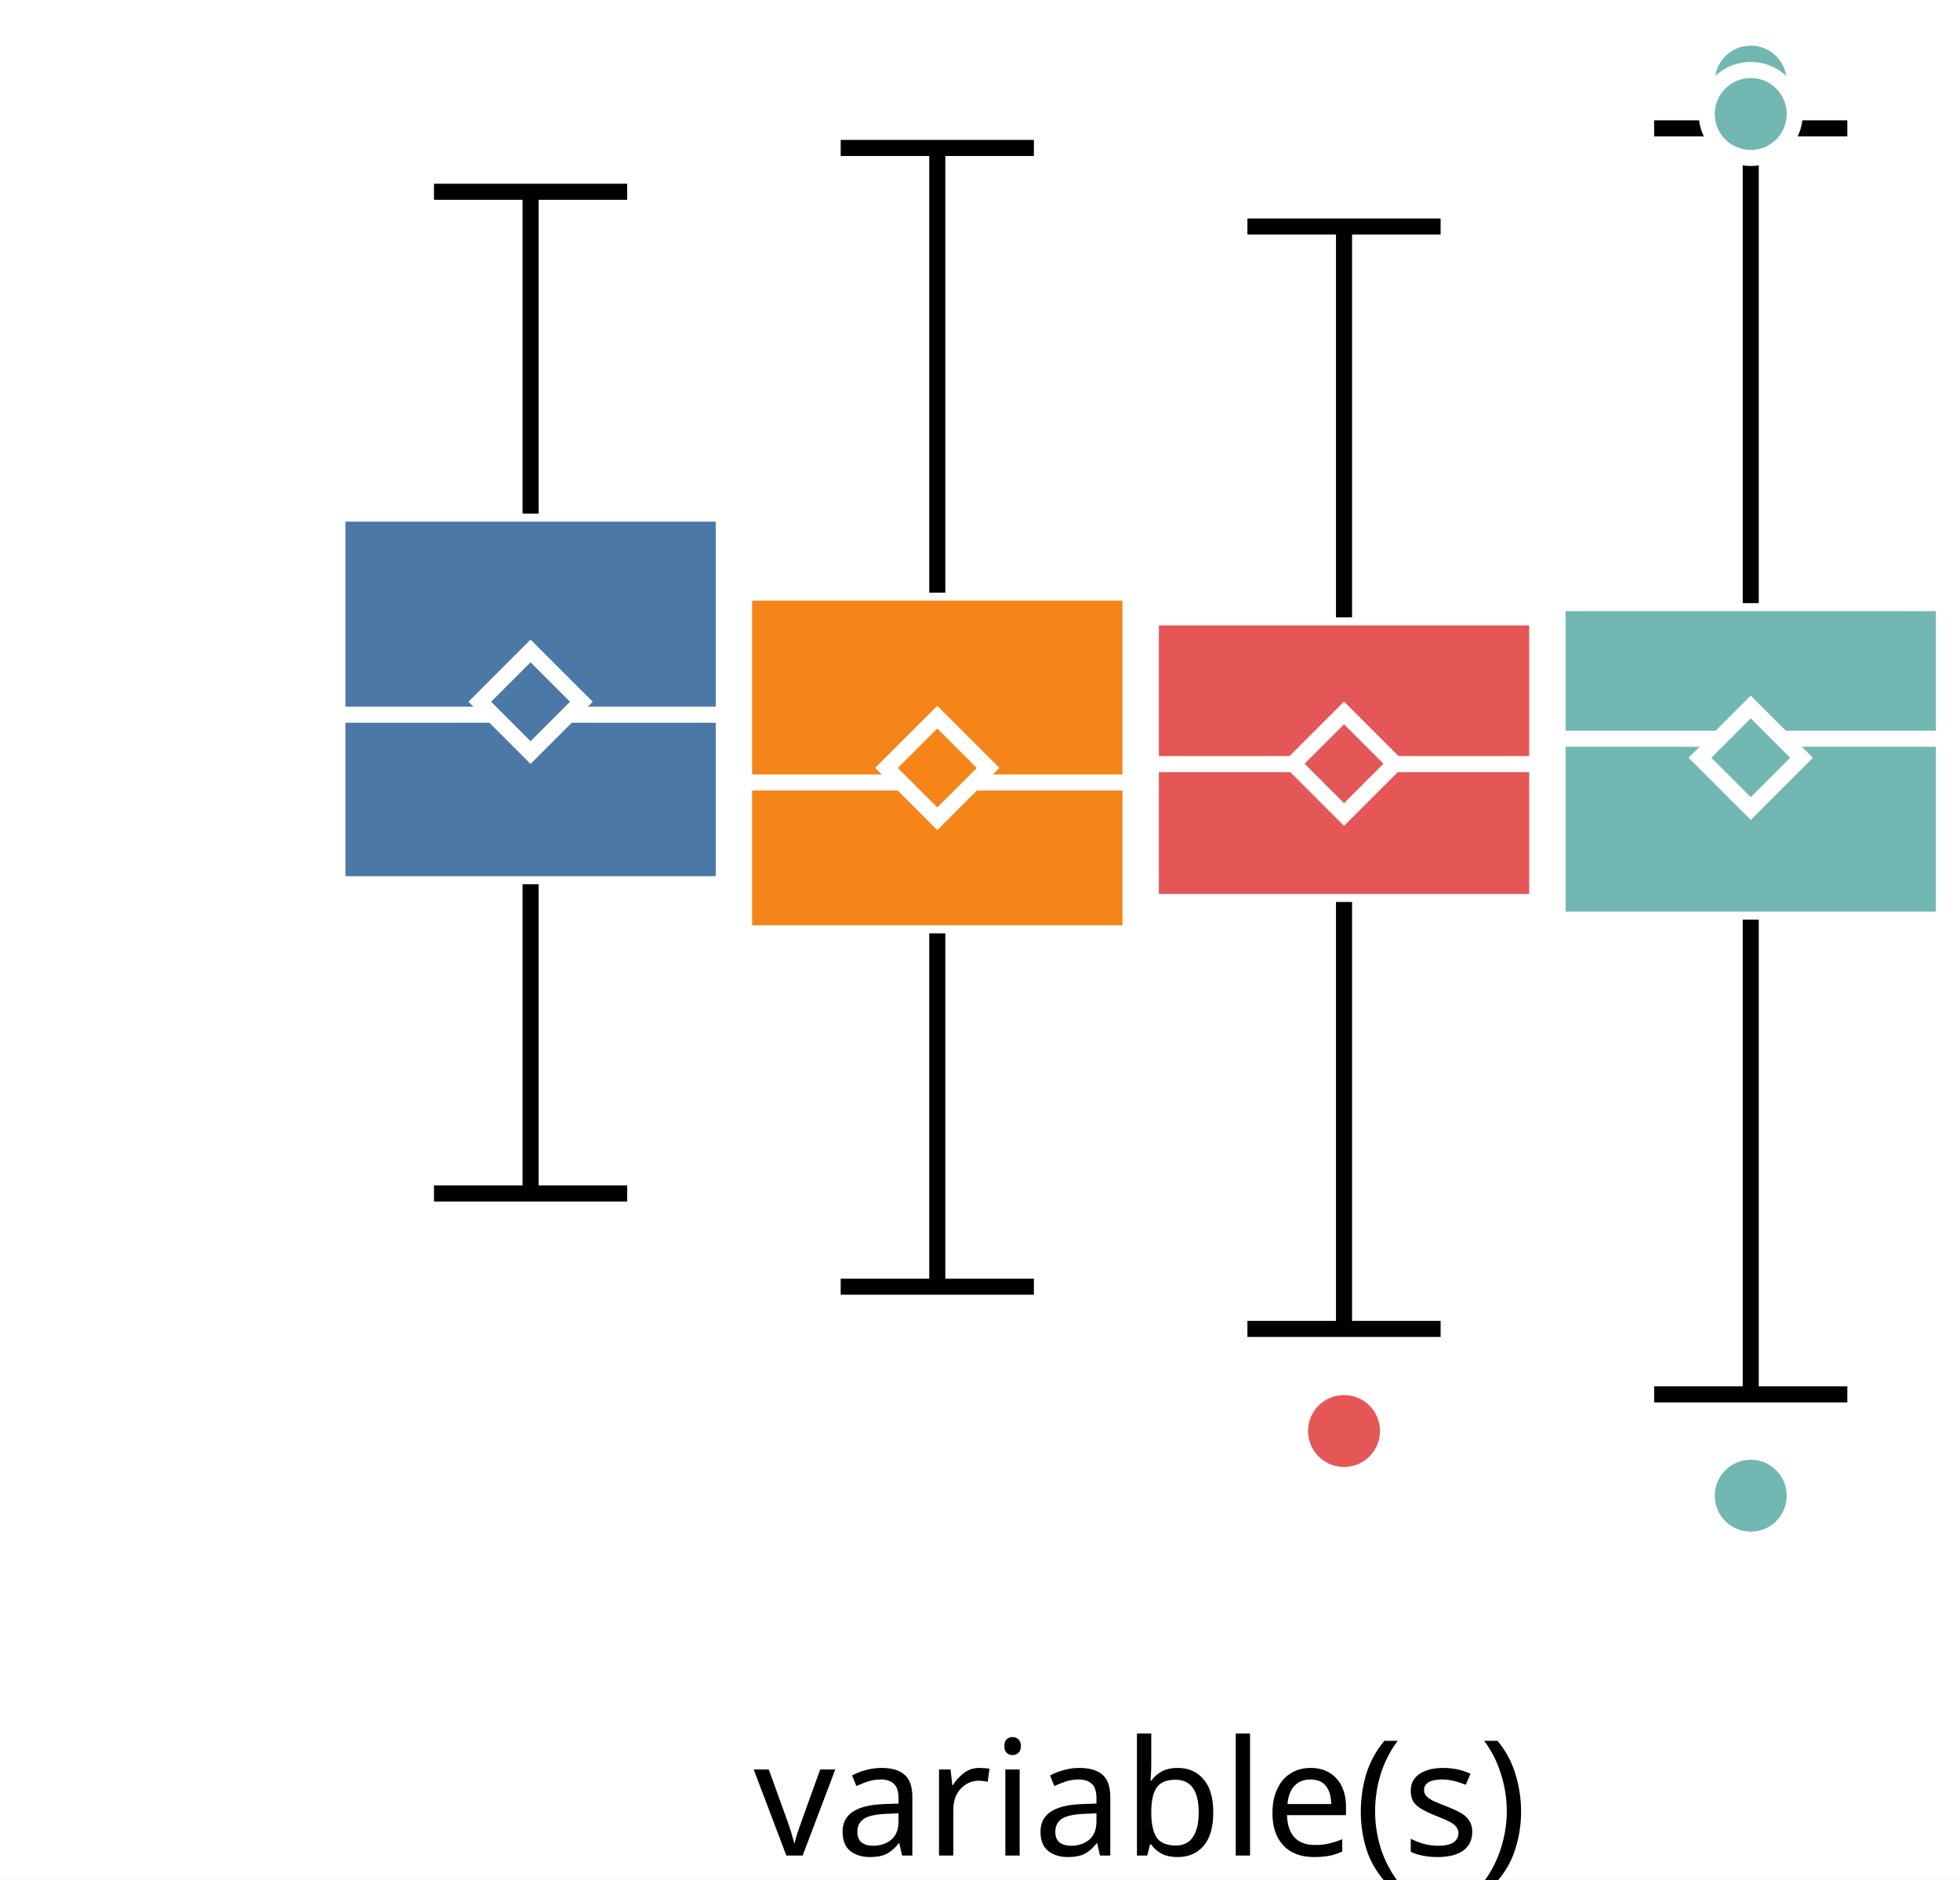
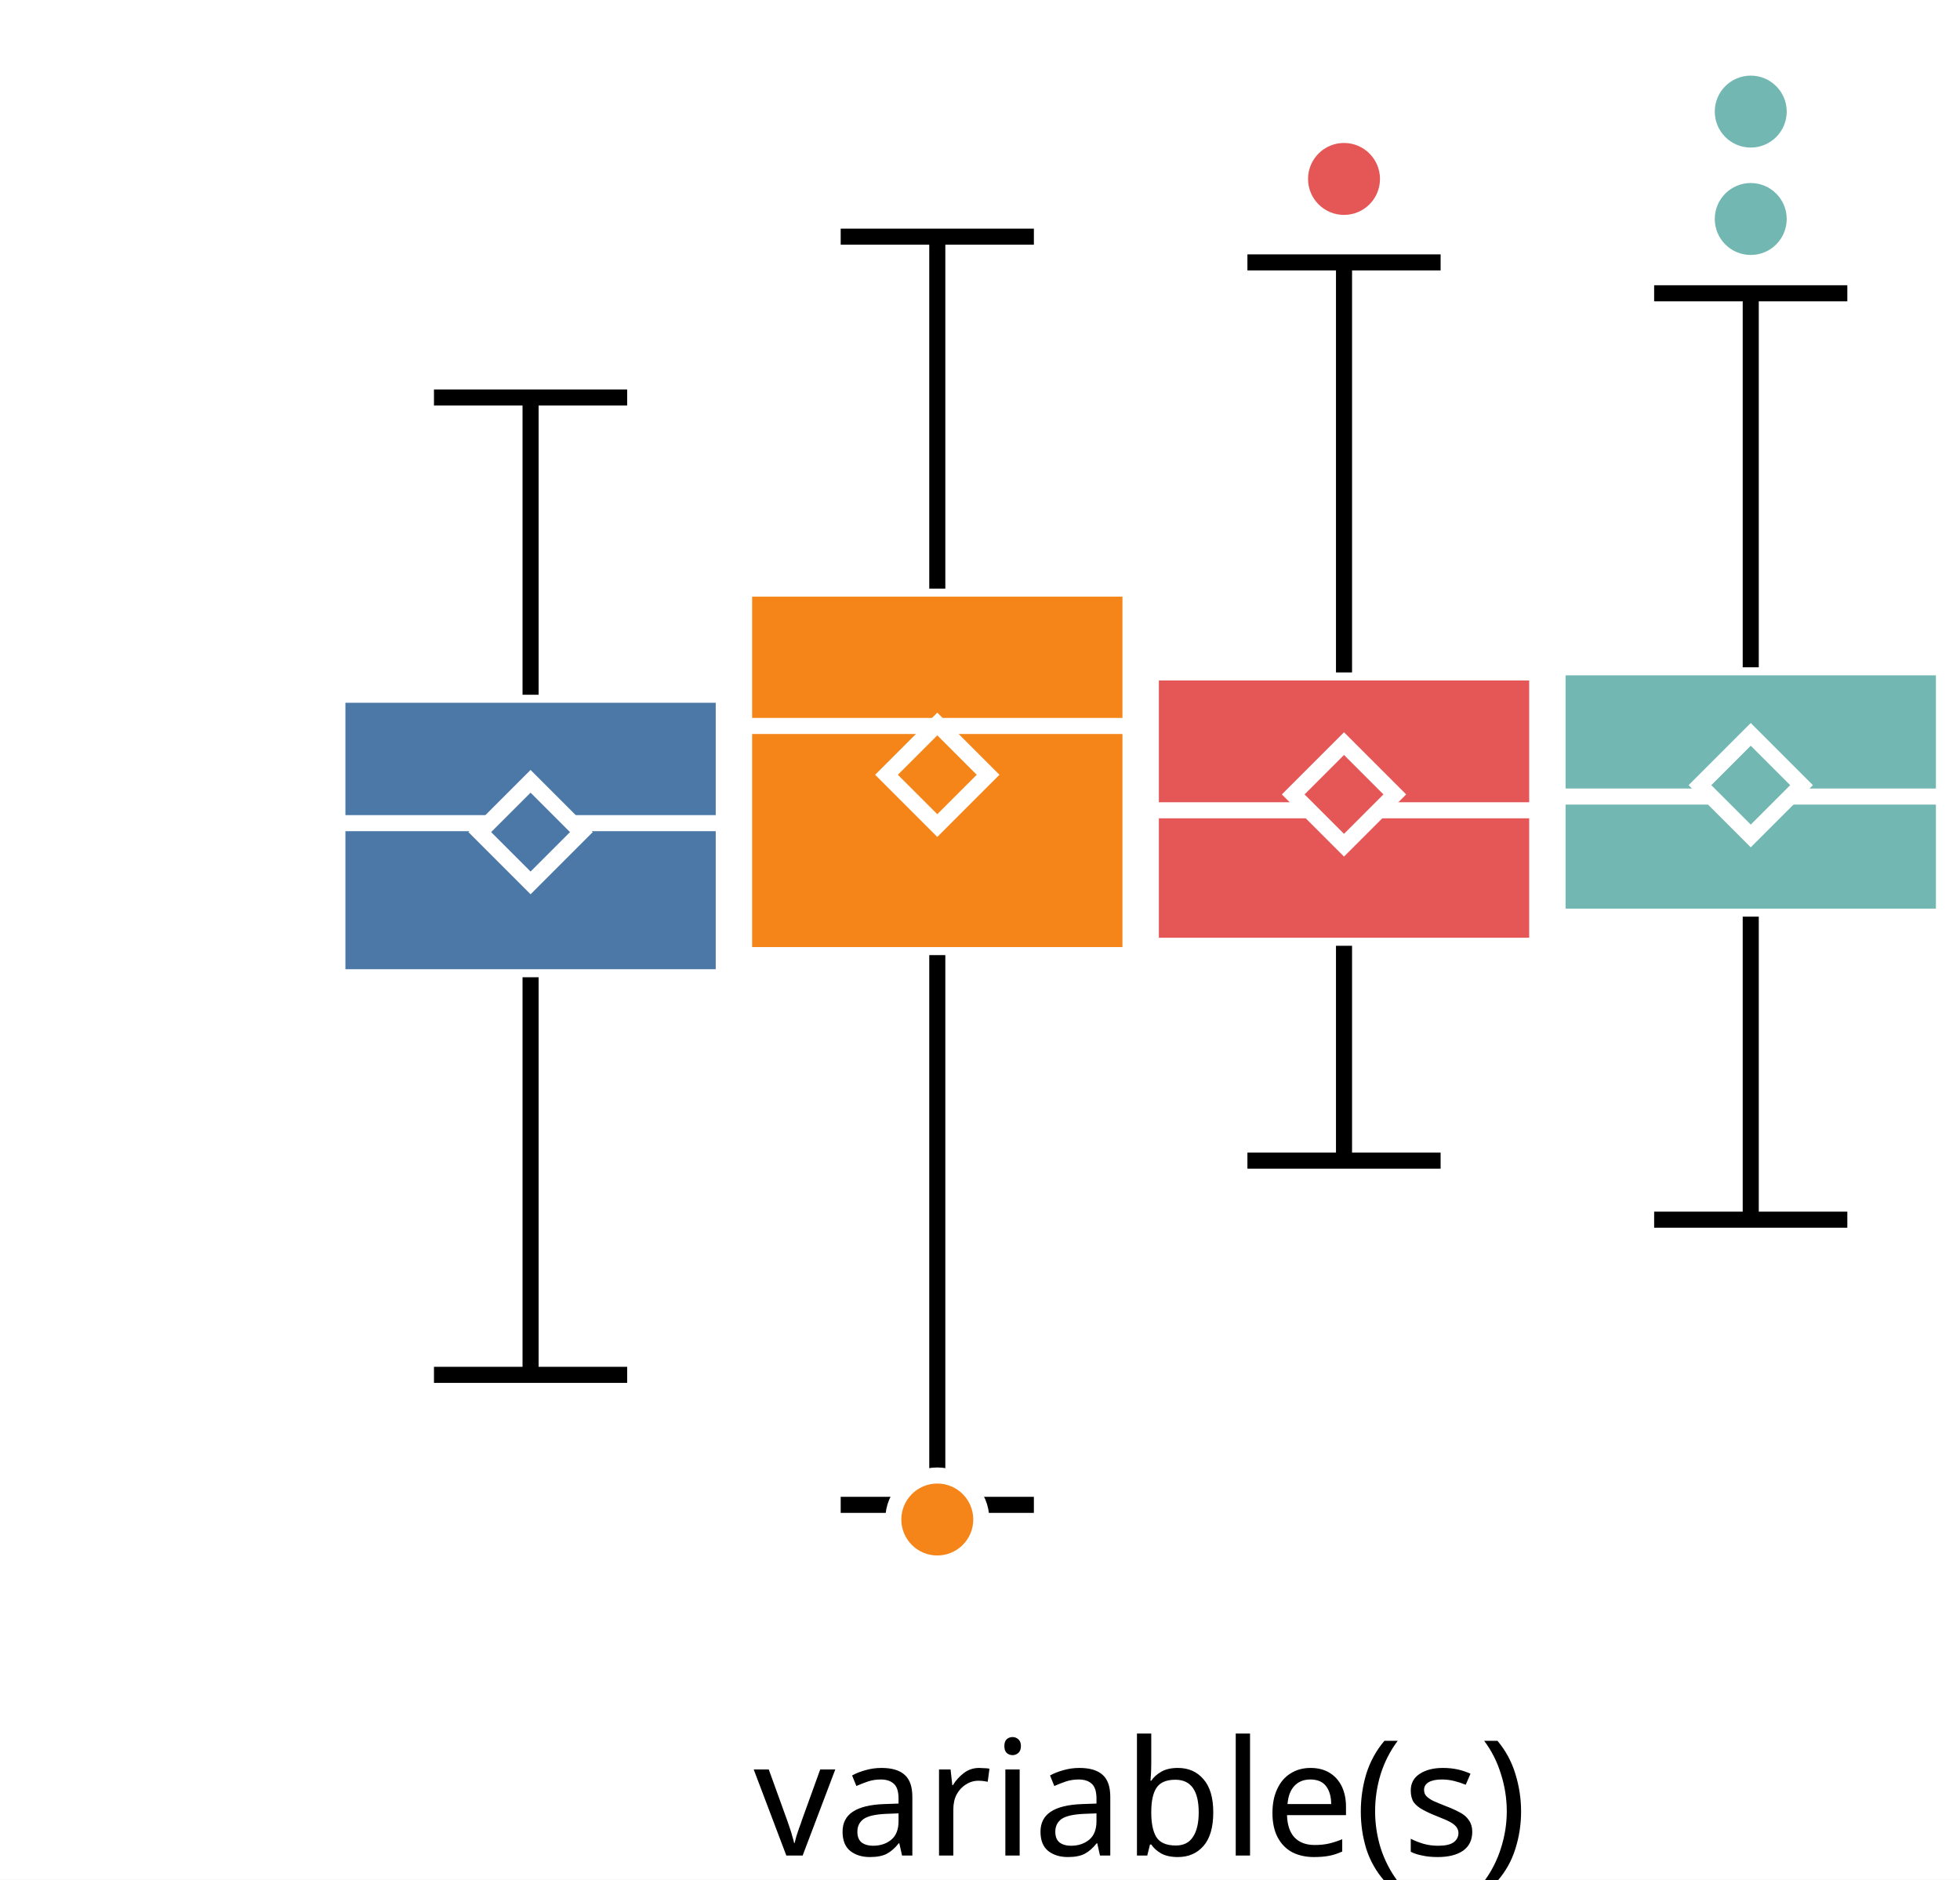
<svg xmlns="http://www.w3.org/2000/svg" version="1.1" class="marks" width="122" height="117" viewBox="0 0 122 117">
  <rect width="122" height="117" fill="white" />
  <g fill="none" stroke-miterlimit="10" transform="translate(21,0)">
    <g class="mark-group role-frame root" role="graphics-object" aria-roledescription="group mark container">
      <g transform="translate(0,0)">
        <path class="background" aria-hidden="true" d="M0,0h100v100h-100Z" />
        <g>
          <g class="mark-group role-axis" role="graphics-symbol" aria-roledescription="axis" aria-label="X-axis for a discrete scale with 1 value: variable(s)">
            <g transform="translate(0.5,100.5)">
              <path class="background" aria-hidden="true" d="M0,0h0v0h0Z" pointer-events="none" />
              <g>
                <g class="mark-rule role-axis-tick" pointer-events="none">
                  <line transform="translate(50,0)" x2="0" y2="5" stroke="white" stroke-width="1.01" opacity="1" />
                </g>
                <g class="mark-text role-axis-label" pointer-events="none">
                  <text text-anchor="middle" transform="translate(49.5,15)" font-family="sans-serif" font-size="10px" font-style="normal" font-weight="400" fill="black" opacity="1">variable(s)</text>
                </g>
              </g>
              <path class="foreground" aria-hidden="true" d="" pointer-events="none" display="none" />
            </g>
          </g>
-           <g class="mark-group role-axis" role="graphics-symbol" aria-roledescription="axis" aria-label="Y-axis for a linear scale with values from −4 to 3">
+           <g class="mark-group role-axis" role="graphics-symbol" aria-roledescription="axis" aria-label="Y-axis for a linear scale with values from −4 to 4">
            <g transform="translate(0.5,0.5)">
              <path class="background" aria-hidden="true" d="M0,0h0v0h0Z" pointer-events="none" />
              <g>
                <g class="mark-rule role-axis-tick" pointer-events="none">
-                   <line transform="translate(0,77)" x2="-5" y2="0" stroke="white" stroke-width="1.01" opacity="1" />
-                   <line transform="translate(0,46)" x2="-5" y2="0" stroke="white" stroke-width="1.01" opacity="1" />
-                   <line transform="translate(0,15)" x2="-5" y2="0" stroke="white" stroke-width="1.01" opacity="1" />
+                   <line transform="translate(0,79)" x2="-5" y2="0" stroke="white" stroke-width="1.01" opacity="1" />
+                   <line transform="translate(0,50)" x2="-5" y2="0" stroke="white" stroke-width="1.01" opacity="1" />
+                   <line transform="translate(0,21)" x2="-5" y2="0" stroke="white" stroke-width="1.01" opacity="1" />
                </g>
                <g class="mark-text role-axis-label" pointer-events="none">
-                   <text text-anchor="end" transform="translate(-7,79.92308)" font-family="sans-serif" font-size="10px" font-style="normal" font-weight="400" fill="white" opacity="1">−2</text>
-                   <text text-anchor="end" transform="translate(-7,49.15385)" font-family="sans-serif" font-size="10px" font-style="normal" font-weight="400" fill="white" opacity="1">0</text>
-                   <text text-anchor="end" transform="translate(-7,18.38462)" font-family="sans-serif" font-size="10px" font-style="normal" font-weight="400" fill="white" opacity="1">2</text>
+                   <text text-anchor="end" transform="translate(-7,81.57143)" font-family="sans-serif" font-size="10px" font-style="normal" font-weight="400" fill="white" opacity="1">−2</text>
+                   <text text-anchor="end" transform="translate(-7,53)" font-family="sans-serif" font-size="10px" font-style="normal" font-weight="400" fill="white" opacity="1">0</text>
+                   <text text-anchor="end" transform="translate(-7,24.42857)" font-family="sans-serif" font-size="10px" font-style="normal" font-weight="400" fill="white" opacity="1">2</text>
                </g>
              </g>
              <path class="foreground" aria-hidden="true" d="" pointer-events="none" display="none" />
            </g>
          </g>
          <g class="mark-group role-scope" role="graphics-object" aria-roledescription="group mark container">
            <g transform="translate(0,0)">
              <path class="background" aria-hidden="true" d="M0,0h0v0h0Z" />
              <g>
                <g class="mark-rect role-mark" role="graphics-symbol" aria-roledescription="rect mark container">
-                   <path d="M0,31.971h24.051v23.068h-24.051Z" fill="#4c78a8" stroke="white" stroke-width="1" opacity="1" />
-                   <path d="M25.316,36.889h24.051v21.207h-24.051Z" fill="#f58518" stroke="white" stroke-width="1" opacity="1" />
-                   <path d="M50.633,38.427h24.051v17.717h-24.051Z" fill="#e45756" stroke="white" stroke-width="1" opacity="1" />
-                   <path d="M75.949,37.541h24.051v19.701h-24.051Z" fill="#72b7b2" stroke="white" stroke-width="1" opacity="1" />
+                   <path d="M0,43.245h24.051v17.585h-24.051Z" fill="#4c78a8" stroke="white" stroke-width="1" opacity="1" />
+                   <path d="M25.316,36.639h24.051v22.813h-24.051Z" fill="#f58518" stroke="white" stroke-width="1" opacity="1" />
+                   <path d="M50.633,41.856h24.051v17.015h-24.051Z" fill="#e45756" stroke="white" stroke-width="1" opacity="1" />
+                   <path d="M75.949,41.537h24.051v15.521h-24.051Z" fill="#72b7b2" stroke="white" stroke-width="1" opacity="1" />
                </g>
                <g class="mark-rule role-mark" role="graphics-symbol" aria-roledescription="rule mark container">
-                   <line transform="translate(0,44.48738)" x2="24.051" y2="0" fill="#4c78a8" stroke="white" stroke-width="1" opacity="1" />
-                   <line transform="translate(25.31646,48.70565)" x2="24.051" y2="0" fill="#f58518" stroke="white" stroke-width="1" opacity="1" />
-                   <line transform="translate(50.63291,47.56312)" x2="24.051" y2="0" fill="#e45756" stroke="white" stroke-width="1" opacity="1" />
-                   <line transform="translate(75.94937,45.98167)" x2="24.051" y2="0" fill="#72b7b2" stroke="white" stroke-width="1" opacity="1" />
+                   <line transform="translate(0,51.23815)" x2="24.051" y2="0" fill="#4c78a8" stroke="white" stroke-width="1" opacity="1" />
+                   <line transform="translate(25.31646,45.18785)" x2="24.051" y2="0" fill="#f58518" stroke="white" stroke-width="1" opacity="1" />
+                   <line transform="translate(50.63291,50.4371)" x2="24.051" y2="0" fill="#e45756" stroke="white" stroke-width="1" opacity="1" />
+                   <line transform="translate(75.94937,49.58224)" x2="24.051" y2="0" fill="#72b7b2" stroke="white" stroke-width="1" opacity="1" />
                </g>
                <g class="mark-symbol role-mark" role="graphics-symbol" aria-roledescription="symbol mark container">
-                   <path transform="translate(12.02532,43.68087)" d="M-3.162,0L0,-3.162L3.162,0L0,3.162Z" fill="#4c78a8" stroke="white" stroke-width="1" opacity="1" />
-                   <path transform="translate(37.34177,47.80205)" d="M-3.162,0L0,-3.162L3.162,0L0,3.162Z" fill="#f58518" stroke="white" stroke-width="1" opacity="1" />
-                   <path transform="translate(62.65823,47.53761)" d="M-3.162,0L0,-3.162L3.162,0L0,3.162Z" fill="#e45756" stroke="white" stroke-width="1" opacity="1" />
-                   <path transform="translate(87.97468,47.16853)" d="M-3.162,0L0,-3.162L3.162,0L0,3.162Z" fill="#72b7b2" stroke="white" stroke-width="1" opacity="1" />
+                   <path transform="translate(12.02532,51.79493)" d="M-3.162,0L0,-3.162L3.162,0L0,3.162Z" fill="#4c78a8" stroke="white" stroke-width="1" opacity="1" />
+                   <path transform="translate(37.34177,48.22655)" d="M-3.162,0L0,-3.162L3.162,0L0,3.162Z" fill="#f58518" stroke="white" stroke-width="1" opacity="1" />
+                   <path transform="translate(62.65823,49.44892)" d="M-3.162,0L0,-3.162L3.162,0L0,3.162Z" fill="#e45756" stroke="white" stroke-width="1" opacity="1" />
+                   <path transform="translate(87.97468,48.87346)" d="M-3.162,0L0,-3.162L3.162,0L0,3.162Z" fill="#72b7b2" stroke="white" stroke-width="1" opacity="1" />
                </g>
                <g class="mark-rule role-mark" role="graphics-symbol" aria-roledescription="rule mark container">
-                   <line transform="translate(12.02532,55.03961)" x2="0" y2="19.25" fill="#4c78a8" stroke="black" stroke-width="1" stroke-dasharray="0" opacity="1" />
-                   <line transform="translate(37.34177,58.09655)" x2="0" y2="21.993" fill="#f58518" stroke="black" stroke-width="1" stroke-dasharray="0" opacity="1" />
-                   <line transform="translate(62.65823,56.14378)" x2="0" y2="26.575" fill="#e45756" stroke="black" stroke-width="1" stroke-dasharray="0" opacity="1" />
-                   <line transform="translate(87.97468,57.24232)" x2="0" y2="29.552" fill="#72b7b2" stroke="black" stroke-width="1" stroke-dasharray="0" opacity="1" />
+                   <line transform="translate(12.02532,60.82998)" x2="0" y2="24.749" fill="#4c78a8" stroke="black" stroke-width="1" stroke-dasharray="0" opacity="1" />
+                   <line transform="translate(37.34177,59.45169)" x2="0" y2="34.219" fill="#f58518" stroke="black" stroke-width="1" stroke-dasharray="0" opacity="1" />
+                   <line transform="translate(62.65823,58.87115)" x2="0" y2="13.375" fill="#e45756" stroke="black" stroke-width="1" stroke-dasharray="0" opacity="1" />
+                   <line transform="translate(87.97468,57.05762)" x2="0" y2="18.862" fill="#72b7b2" stroke="black" stroke-width="1" stroke-dasharray="0" opacity="1" />
                </g>
                <g class="mark-rule role-mark" role="graphics-symbol" aria-roledescription="rule mark container">
-                   <line transform="translate(12.02532,31.97135)" x2="0" y2="-20.034" fill="#4c78a8" stroke="black" stroke-width="1" stroke-dasharray="0" opacity="1" />
-                   <line transform="translate(37.34177,36.88905)" x2="0" y2="-27.68" fill="#f58518" stroke="black" stroke-width="1" stroke-dasharray="0" opacity="1" />
-                   <line transform="translate(62.65823,38.42704)" x2="0" y2="-24.326" fill="#e45756" stroke="black" stroke-width="1" stroke-dasharray="0" opacity="1" />
-                   <line transform="translate(87.97468,37.54132)" x2="0" y2="-29.552" fill="#72b7b2" stroke="black" stroke-width="1" stroke-dasharray="0" opacity="1" />
+                   <line transform="translate(12.02532,43.2451)" x2="0" y2="-18.503" fill="#4c78a8" stroke="black" stroke-width="1" stroke-dasharray="0" opacity="1" />
+                   <line transform="translate(37.34177,36.63893)" x2="0" y2="-21.907" fill="#f58518" stroke="black" stroke-width="1" stroke-dasharray="0" opacity="1" />
+                   <line transform="translate(62.65823,41.85597)" x2="0" y2="-25.523" fill="#e45756" stroke="black" stroke-width="1" stroke-dasharray="0" opacity="1" />
+                   <line transform="translate(87.97468,41.53678)" x2="0" y2="-23.281" fill="#72b7b2" stroke="black" stroke-width="1" stroke-dasharray="0" opacity="1" />
                </g>
                <g class="mark-rule role-mark lower_fence" role="graphics-symbol" aria-roledescription="rule mark container">
-                   <line transform="translate(6.012658,74.28994)" x2="12.025" y2="0" fill="#4c78a8" stroke="black" stroke-width="1" opacity="1" />
-                   <line transform="translate(31.32911,80.08993)" x2="12.025" y2="0" fill="#f58518" stroke="black" stroke-width="1" opacity="1" />
-                   <line transform="translate(56.64557,82.71889)" x2="12.025" y2="0" fill="#e45756" stroke="black" stroke-width="1" opacity="1" />
-                   <line transform="translate(81.96203,86.79382)" x2="12.025" y2="0" fill="#72b7b2" stroke="black" stroke-width="1" opacity="1" />
+                   <line transform="translate(6.012658,85.57888)" x2="12.025" y2="0" fill="#4c78a8" stroke="black" stroke-width="1" opacity="1" />
+                   <line transform="translate(31.32911,93.67082)" x2="12.025" y2="0" fill="#f58518" stroke="black" stroke-width="1" opacity="1" />
+                   <line transform="translate(56.64557,72.24577)" x2="12.025" y2="0" fill="#e45756" stroke="black" stroke-width="1" opacity="1" />
+                   <line transform="translate(81.96203,75.91926)" x2="12.025" y2="0" fill="#72b7b2" stroke="black" stroke-width="1" opacity="1" />
                </g>
                <g class="mark-rule role-mark upper_fence" role="graphics-symbol" aria-roledescription="rule mark container">
-                   <line transform="translate(6.012658,11.937)" x2="12.025" y2="0" fill="#4c78a8" stroke="black" stroke-width="1" opacity="1" />
-                   <line transform="translate(31.32911,9.209265)" x2="12.025" y2="0" fill="#f58518" stroke="black" stroke-width="1" opacity="1" />
-                   <line transform="translate(56.64557,14.10072)" x2="12.025" y2="0" fill="#e45756" stroke="black" stroke-width="1" opacity="1" />
-                   <line transform="translate(81.96203,7.989813)" x2="12.025" y2="0" fill="#72b7b2" stroke="black" stroke-width="1" opacity="1" />
+                   <line transform="translate(6.012658,24.74234)" x2="12.025" y2="0" fill="#4c78a8" stroke="black" stroke-width="1" opacity="1" />
+                   <line transform="translate(31.32911,14.73167)" x2="12.025" y2="0" fill="#f58518" stroke="black" stroke-width="1" opacity="1" />
+                   <line transform="translate(56.64557,16.33319)" x2="12.025" y2="0" fill="#e45756" stroke="black" stroke-width="1" opacity="1" />
+                   <line transform="translate(81.96203,18.25552)" x2="12.025" y2="0" fill="#72b7b2" stroke="black" stroke-width="1" opacity="1" />
                </g>
              </g>
              <path class="foreground" aria-hidden="true" d="" display="none" />
            </g>
          </g>
          <g class="mark-group role-scope" role="graphics-object" aria-roledescription="group mark container">
            <g transform="translate(0,0)">
              <path class="background" aria-hidden="true" d="M0,0h0v0h0Z" />
              <g>
                <g class="mark-symbol role-mark" role="graphics-symbol" aria-roledescription="symbol mark container">
-                   <path transform="translate(62.65823,89.07411)" d="M2.739,0A2.739,2.739,0,1,1,-2.739,0A2.739,2.739,0,1,1,2.739,0" fill="#e45756" stroke="white" stroke-width="1" opacity="1" />
-                   <path transform="translate(87.97468,5.079446)" d="M2.739,0A2.739,2.739,0,1,1,-2.739,0A2.739,2.739,0,1,1,2.739,0" fill="#72b7b2" stroke="white" stroke-width="1" opacity="1" />
-                   <path transform="translate(87.97468,7.094469)" d="M2.739,0A2.739,2.739,0,1,1,-2.739,0A2.739,2.739,0,1,1,2.739,0" fill="#72b7b2" stroke="white" stroke-width="1" opacity="1" />
-                   <path transform="translate(87.97468,93.10189)" d="M2.739,0A2.739,2.739,0,1,1,-2.739,0A2.739,2.739,0,1,1,2.739,0" fill="#72b7b2" stroke="white" stroke-width="1" opacity="1" />
+                   <path transform="translate(37.34177,94.58346)" d="M2.739,0A2.739,2.739,0,1,1,-2.739,0A2.739,2.739,0,1,1,2.739,0" fill="#f58518" stroke="white" stroke-width="1" opacity="1" />
+                   <path transform="translate(62.65823,11.13814)" d="M2.739,0A2.739,2.739,0,1,1,-2.739,0A2.739,2.739,0,1,1,2.739,0" fill="#e45756" stroke="white" stroke-width="1" opacity="1" />
+                   <path transform="translate(87.97468,13.63188)" d="M2.739,0A2.739,2.739,0,1,1,-2.739,0A2.739,2.739,0,1,1,2.739,0" fill="#72b7b2" stroke="white" stroke-width="1" opacity="1" />
+                   <path transform="translate(87.97468,6.94634)" d="M2.739,0A2.739,2.739,0,1,1,-2.739,0A2.739,2.739,0,1,1,2.739,0" fill="#72b7b2" stroke="white" stroke-width="1" opacity="1" />
                </g>
              </g>
              <path class="foreground" aria-hidden="true" d="" display="none" />
            </g>
          </g>
        </g>
        <path class="foreground" aria-hidden="true" d="" display="none" />
      </g>
    </g>
  </g>
</svg>
